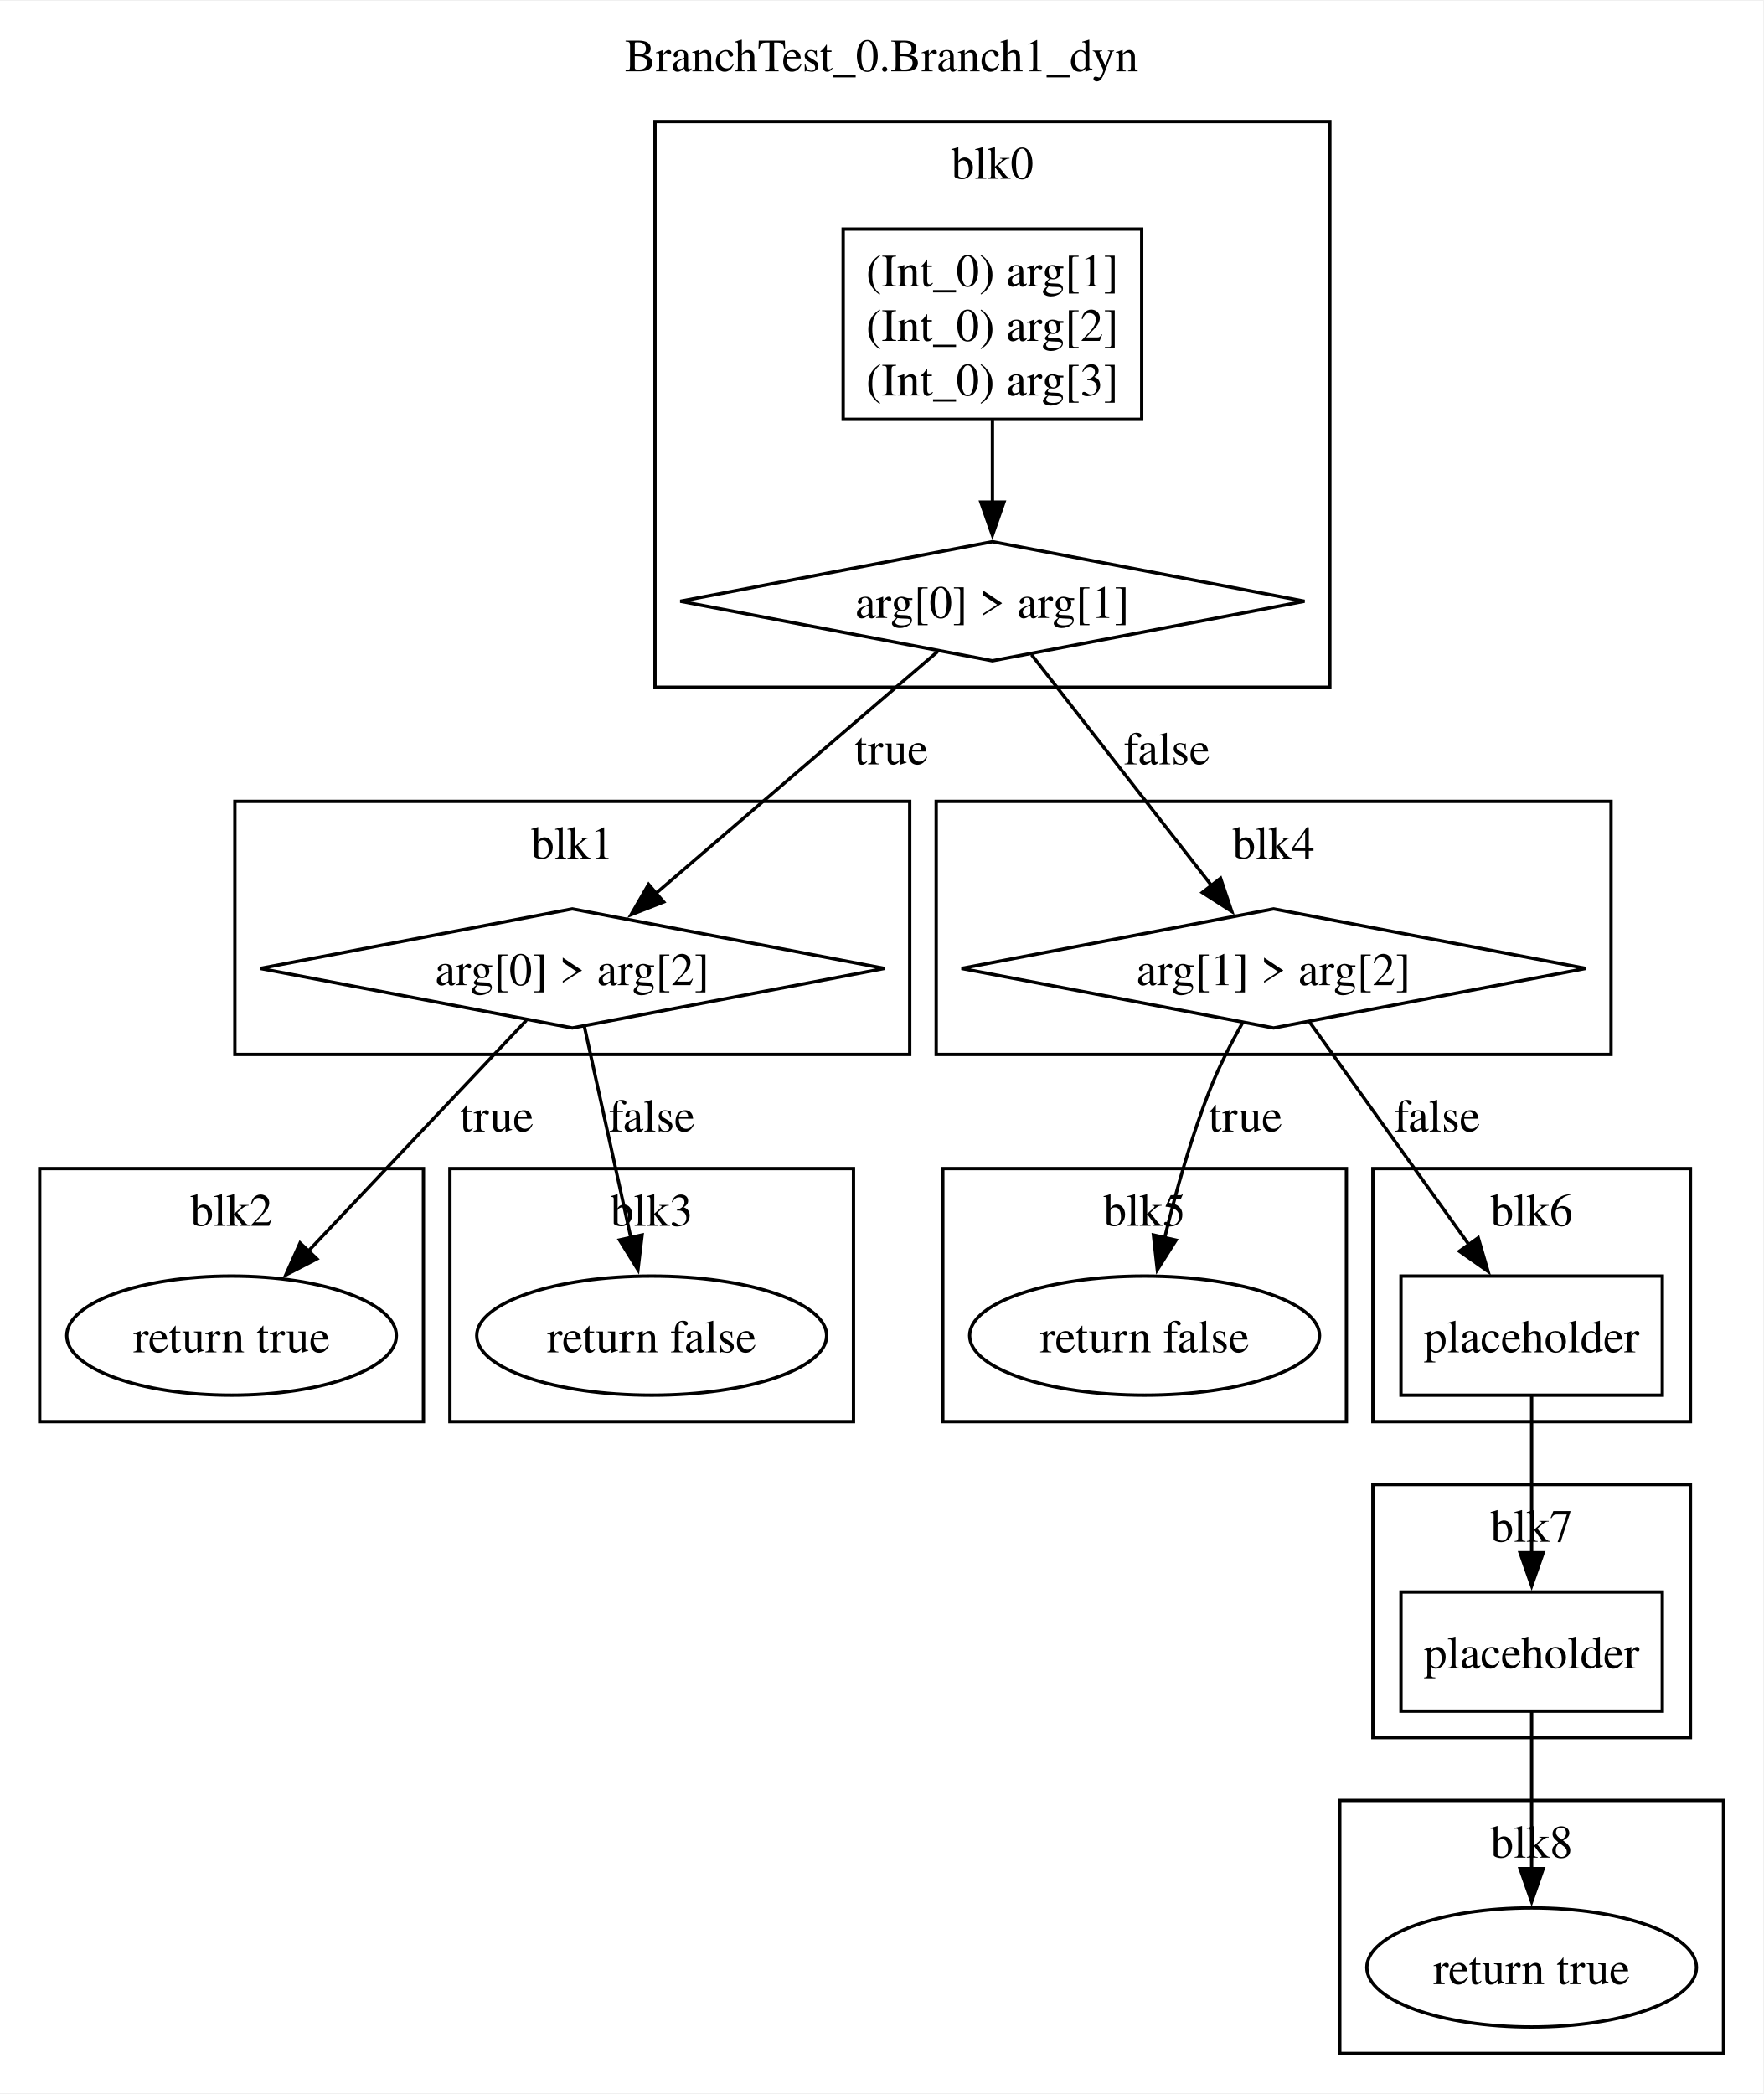
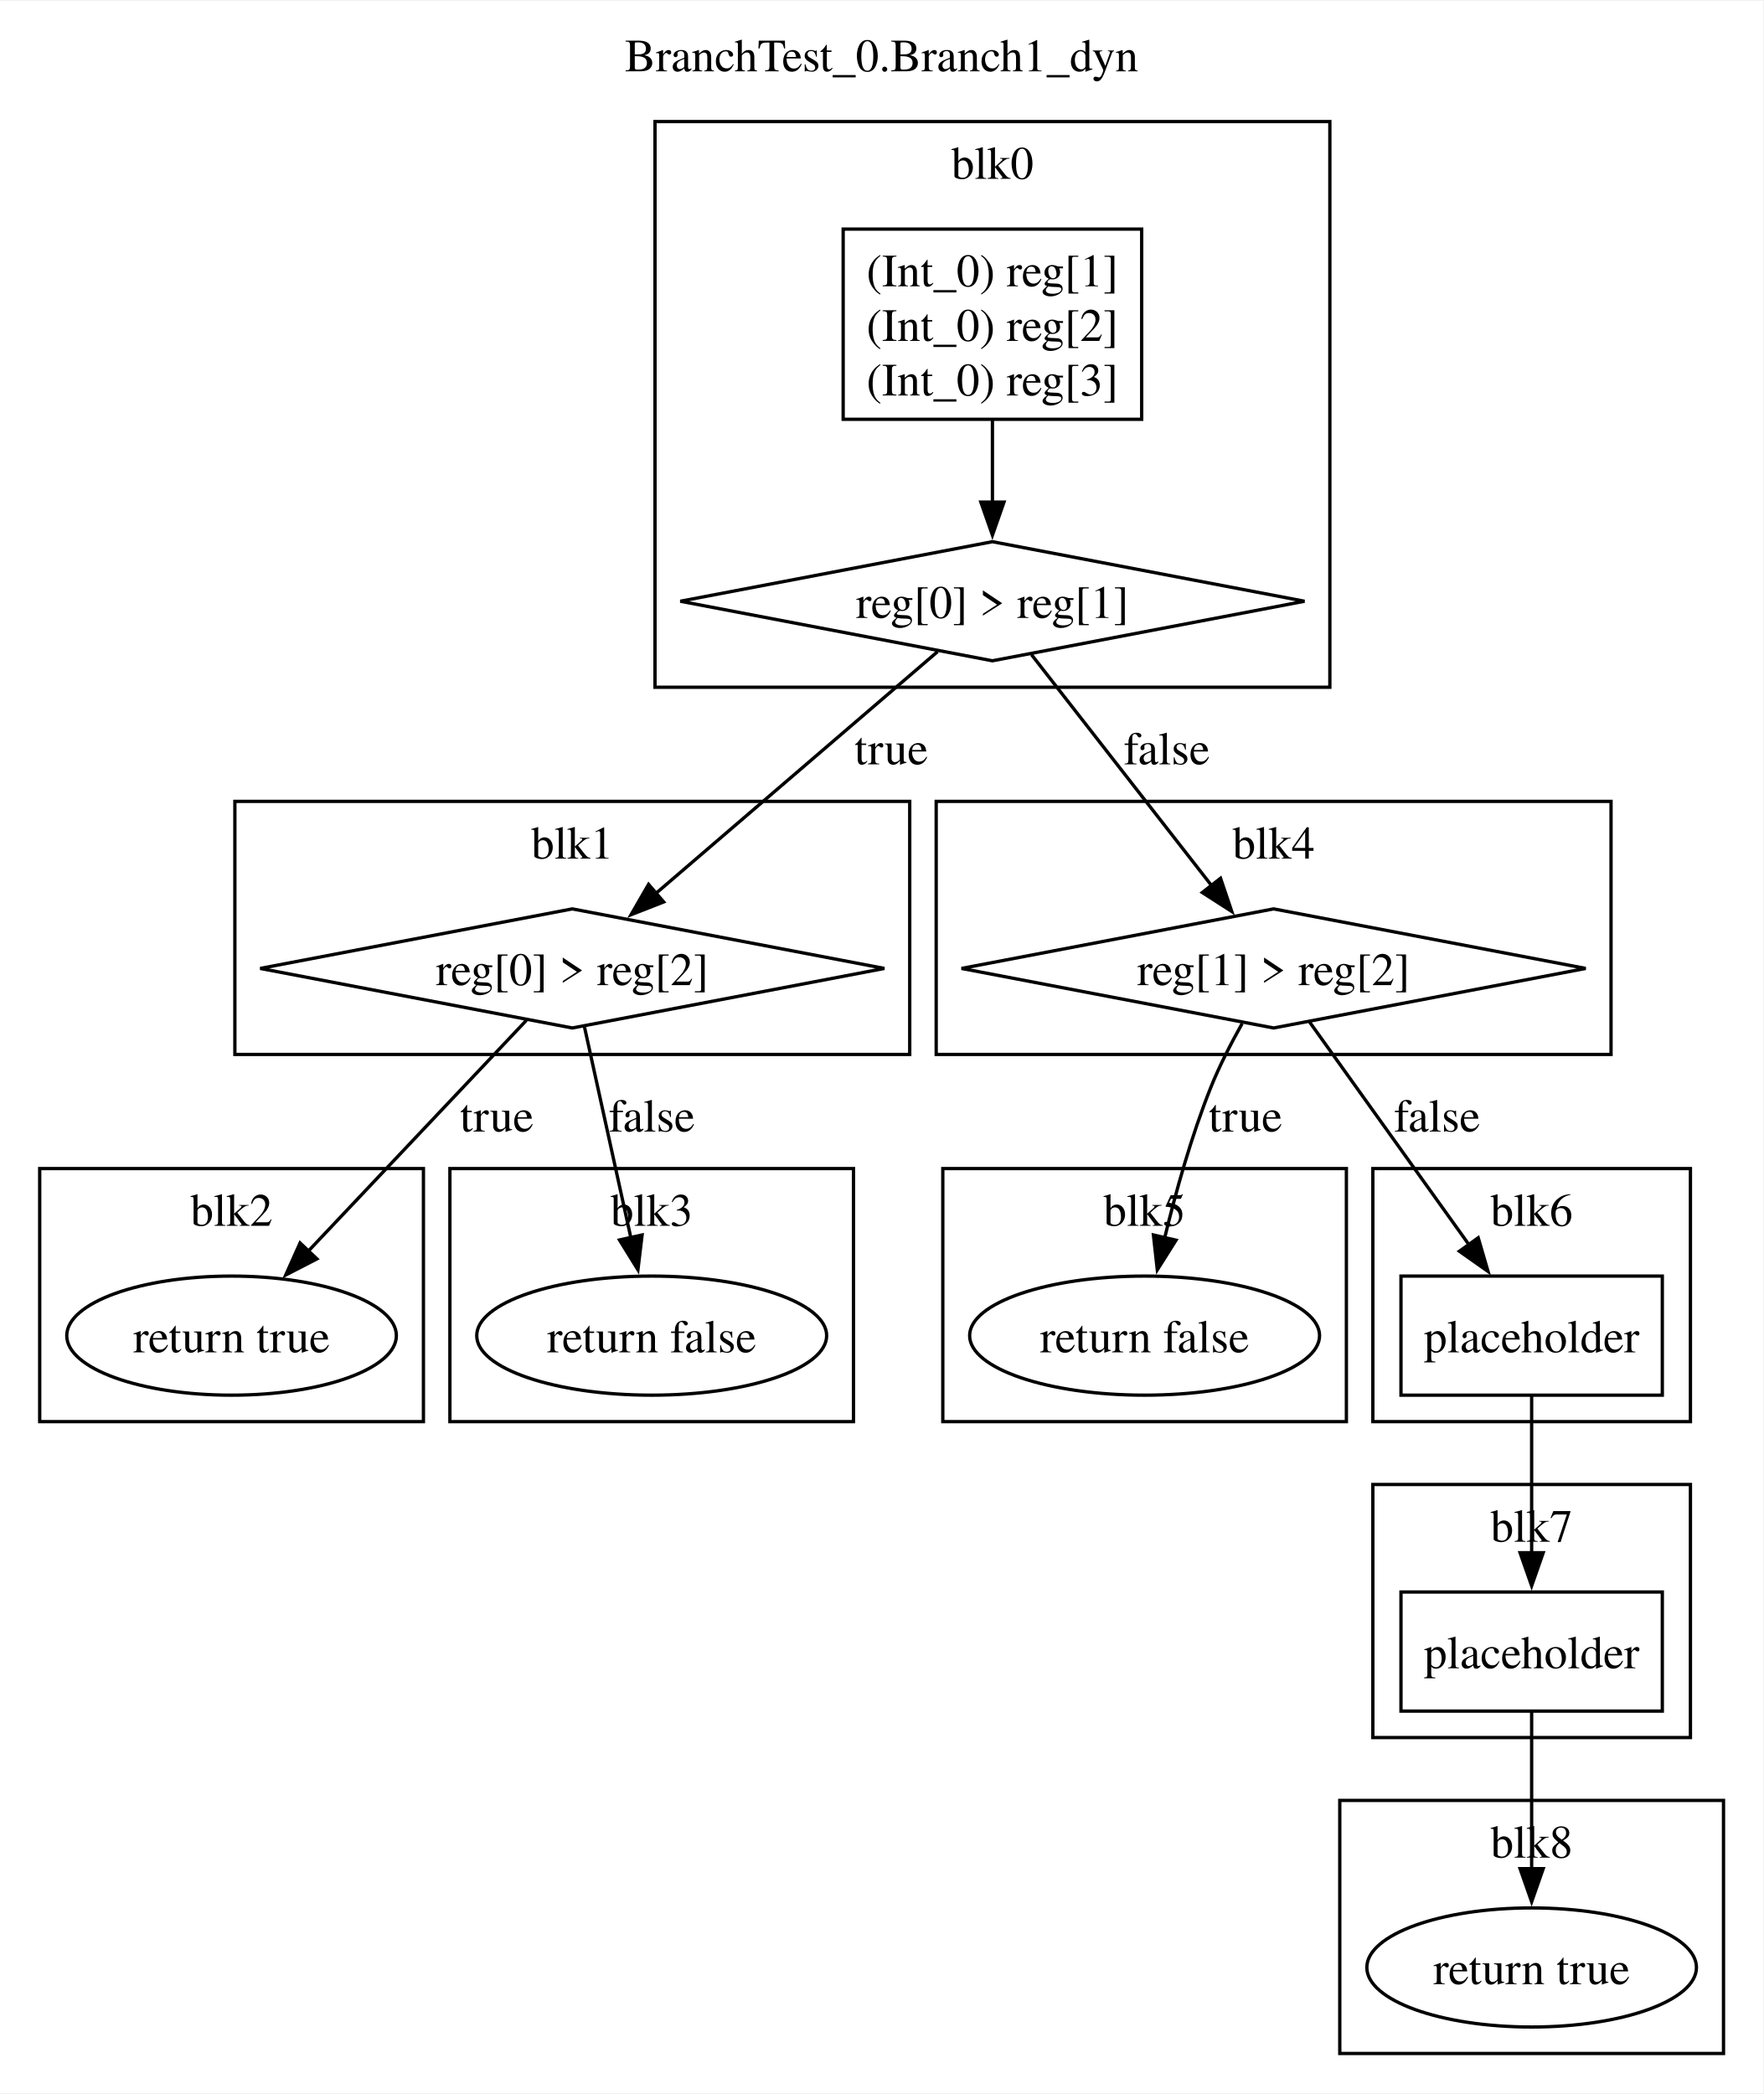
<svg xmlns="http://www.w3.org/2000/svg" width="533pt" height="633pt" viewBox="0.00 0.00 533.00 632.50">
  <g id="graph0" class="graph" transform="scale(1 1) rotate(0) translate(4 628.5)">
    <polygon fill="white" stroke="none" points="-4,4 -4,-628.5 529,-628.5 529,4 -4,4" />
    <text text-anchor="middle" x="262.5" y="-607.2" font-family="Times,serif" font-size="14.00">BranchTest_0.Branch1_dyn</text>
    <g id="clust1" class="cluster">
      <polygon fill="none" stroke="black" points="194,-421 194,-592 398,-592 398,-421 194,-421" />
      <text text-anchor="middle" x="296" y="-574.7" font-family="Times,serif" font-size="14.00">blk0</text>
    </g>
    <g id="clust2" class="cluster">
      <polygon fill="none" stroke="black" points="67,-310 67,-386.5 271,-386.5 271,-310 67,-310" />
      <text text-anchor="middle" x="169" y="-369.2" font-family="Times,serif" font-size="14.00">blk1</text>
    </g>
    <g id="clust3" class="cluster">
      <polygon fill="none" stroke="black" points="8,-199 8,-275.5 124,-275.5 124,-199 8,-199" />
      <text text-anchor="middle" x="66" y="-258.2" font-family="Times,serif" font-size="14.00">blk2</text>
    </g>
    <g id="clust4" class="cluster">
      <polygon fill="none" stroke="black" points="132,-199 132,-275.5 254,-275.5 254,-199 132,-199" />
      <text text-anchor="middle" x="193" y="-258.2" font-family="Times,serif" font-size="14.00">blk3</text>
    </g>
    <g id="clust5" class="cluster">
      <polygon fill="none" stroke="black" points="279,-310 279,-386.5 483,-386.5 483,-310 279,-310" />
      <text text-anchor="middle" x="381" y="-369.2" font-family="Times,serif" font-size="14.00">blk4</text>
    </g>
    <g id="clust6" class="cluster">
      <polygon fill="none" stroke="black" points="281,-199 281,-275.5 403,-275.5 403,-199 281,-199" />
      <text text-anchor="middle" x="342" y="-258.2" font-family="Times,serif" font-size="14.00">blk5</text>
    </g>
    <g id="clust7" class="cluster">
      <polygon fill="none" stroke="black" points="411,-199 411,-275.5 507,-275.5 507,-199 411,-199" />
      <text text-anchor="middle" x="459" y="-258.2" font-family="Times,serif" font-size="14.00">blk6</text>
    </g>
    <g id="clust8" class="cluster">
      <polygon fill="none" stroke="black" points="411,-103.5 411,-180 507,-180 507,-103.5 411,-103.5" />
      <text text-anchor="middle" x="459" y="-162.7" font-family="Times,serif" font-size="14.00">blk7</text>
    </g>
    <g id="clust9" class="cluster">
      <polygon fill="none" stroke="black" points="401,-8 401,-84.5 517,-84.5 517,-8 401,-8" />
      <text text-anchor="middle" x="459" y="-67.2" font-family="Times,serif" font-size="14.00">blk8</text>
    </g>
    <g id="node1" class="node">
      <polygon fill="none" stroke="black" points="341.12,-559.5 250.88,-559.5 250.88,-502 341.12,-502 341.12,-559.5" />
-       <text text-anchor="middle" x="296" y="-542.2" font-family="Times,serif" font-size="14.00">(Int_0) arg[1]</text>
-       <text text-anchor="middle" x="296" y="-525.7" font-family="Times,serif" font-size="14.00">(Int_0) arg[2]</text>
-       <text text-anchor="middle" x="296" y="-509.2" font-family="Times,serif" font-size="14.00">(Int_0) arg[3]</text>
+       <text text-anchor="middle" x="296" y="-542.2" font-family="Times,serif" font-size="14.00">(Int_0) reg[1]</text>
+       <text text-anchor="middle" x="296" y="-525.7" font-family="Times,serif" font-size="14.00">(Int_0) reg[2]</text>
+       <text text-anchor="middle" x="296" y="-509.2" font-family="Times,serif" font-size="14.00">(Int_0) reg[3]</text>
    </g>
    <g id="node2" class="node">
      <polygon fill="none" stroke="black" points="296,-465 201.66,-447 296,-429 390.34,-447 296,-465" />
-       <text text-anchor="middle" x="296" y="-441.95" font-family="Times,serif" font-size="14.00">arg[0] &gt; arg[1]</text>
+       <text text-anchor="middle" x="296" y="-441.95" font-family="Times,serif" font-size="14.00">reg[0] &gt; reg[1]</text>
    </g>
    <g id="edge1" class="edge">
      <path fill="none" stroke="black" d="M296,-501.62C296,-493.64 296,-484.95 296,-476.93" />
      <polygon fill="black" stroke="black" points="299.5,-476.97 296,-466.97 292.5,-476.97 299.5,-476.97" />
    </g>
    <g id="node3" class="node">
      <polygon fill="none" stroke="black" points="169,-354 74.66,-336 169,-318 263.34,-336 169,-354" />
-       <text text-anchor="middle" x="169" y="-330.95" font-family="Times,serif" font-size="14.00">arg[0] &gt; arg[2]</text>
+       <text text-anchor="middle" x="169" y="-330.95" font-family="Times,serif" font-size="14.00">reg[0] &gt; reg[2]</text>
    </g>
    <g id="edge2" class="edge">
      <path fill="none" stroke="black" d="M279.4,-431.75C257.72,-413.15 219.57,-380.4 194.29,-358.7" />
      <polygon fill="black" stroke="black" points="196.62,-356.1 186.76,-352.24 192.06,-361.41 196.62,-356.1" />
      <text text-anchor="middle" x="265.42" y="-397.7" font-family="Times,serif" font-size="14.00">true</text>
    </g>
    <g id="node4" class="node">
      <polygon fill="none" stroke="black" points="381,-354 286.66,-336 381,-318 475.34,-336 381,-354" />
-       <text text-anchor="middle" x="381" y="-330.95" font-family="Times,serif" font-size="14.00">arg[1] &gt; arg[2]</text>
+       <text text-anchor="middle" x="381" y="-330.95" font-family="Times,serif" font-size="14.00">reg[1] &gt; reg[2]</text>
    </g>
    <g id="edge3" class="edge">
      <path fill="none" stroke="black" d="M307.82,-430.84C321.9,-412.79 345.61,-382.39 362.21,-361.09" />
      <polygon fill="black" stroke="black" points="364.96,-363.26 368.35,-353.22 359.44,-358.95 364.96,-363.26" />
      <text text-anchor="middle" x="348.7" y="-397.7" font-family="Times,serif" font-size="14.00">false</text>
    </g>
    <g id="node5" class="node">
      <ellipse fill="none" stroke="black" cx="66" cy="-225" rx="49.82" ry="18" />
      <text text-anchor="middle" x="66" y="-219.95" font-family="Times,serif" font-size="14.00">return true</text>
    </g>
    <g id="edge4" class="edge">
      <path fill="none" stroke="black" d="M155.11,-320.3C138.22,-302.42 109.46,-271.99 89.19,-250.54" />
      <polygon fill="black" stroke="black" points="91.8,-248.2 82.38,-243.34 86.71,-253.01 91.8,-248.2" />
      <text text-anchor="middle" x="146.18" y="-286.7" font-family="Times,serif" font-size="14.00">true</text>
    </g>
    <g id="node6" class="node">
      <ellipse fill="none" stroke="black" cx="193" cy="-225" rx="52.89" ry="18" />
      <text text-anchor="middle" x="193" y="-219.95" font-family="Times,serif" font-size="14.00">return false</text>
    </g>
    <g id="edge5" class="edge">
      <path fill="none" stroke="black" d="M172.65,-318.45C176.37,-301.52 182.23,-274.9 186.71,-254.56" />
      <polygon fill="black" stroke="black" points="190.1,-255.43 188.84,-244.91 183.27,-253.92 190.1,-255.43" />
      <text text-anchor="middle" x="193.03" y="-286.7" font-family="Times,serif" font-size="14.00">false</text>
    </g>
    <g id="node7" class="node">
      <ellipse fill="none" stroke="black" cx="342" cy="-225" rx="52.89" ry="18" />
      <text text-anchor="middle" x="342" y="-219.95" font-family="Times,serif" font-size="14.00">return false</text>
    </g>
    <g id="edge6" class="edge">
      <path fill="none" stroke="black" d="M371.49,-319.35C368.17,-313.43 364.62,-306.55 362,-300 356.13,-285.33 351.4,-268.34 348.02,-254.35" />
      <polygon fill="black" stroke="black" points="351.5,-253.85 345.84,-244.89 344.67,-255.42 351.5,-253.85" />
      <text text-anchor="middle" x="372.5" y="-286.7" font-family="Times,serif" font-size="14.00">true</text>
    </g>
    <g id="node8" class="node">
      <polygon fill="none" stroke="black" points="498.5,-243 419.5,-243 419.5,-207 498.5,-207 498.5,-243" />
      <text text-anchor="middle" x="459" y="-219.95" font-family="Times,serif" font-size="14.00">placeholder</text>
    </g>
    <g id="edge7" class="edge">
      <path fill="none" stroke="black" d="M391.85,-319.84C404.33,-302.39 425.07,-273.42 440.2,-252.28" />
      <polygon fill="black" stroke="black" points="442.85,-254.58 445.82,-244.41 437.16,-250.51 442.85,-254.58" />
      <text text-anchor="middle" x="430.41" y="-286.7" font-family="Times,serif" font-size="14.00">false</text>
    </g>
    <g id="node9" class="node">
      <polygon fill="none" stroke="black" points="498.5,-147.5 419.5,-147.5 419.5,-111.5 498.5,-111.5 498.5,-147.5" />
      <text text-anchor="middle" x="459" y="-124.45" font-family="Times,serif" font-size="14.00">placeholder</text>
    </g>
    <g id="edge8" class="edge">
      <path fill="none" stroke="black" d="M459,-206.85C459,-193.49 459,-174.65 459,-159.03" />
      <polygon fill="black" stroke="black" points="462.5,-159.37 459,-149.37 455.5,-159.37 462.5,-159.37" />
    </g>
    <g id="node10" class="node">
      <ellipse fill="none" stroke="black" cx="459" cy="-34" rx="49.82" ry="18" />
      <text text-anchor="middle" x="459" y="-28.95" font-family="Times,serif" font-size="14.00">return true</text>
    </g>
    <g id="edge9" class="edge">
      <path fill="none" stroke="black" d="M459,-111.35C459,-97.99 459,-79.15 459,-63.53" />
      <polygon fill="black" stroke="black" points="462.5,-63.87 459,-53.87 455.5,-63.87 462.5,-63.87" />
    </g>
  </g>
</svg>
